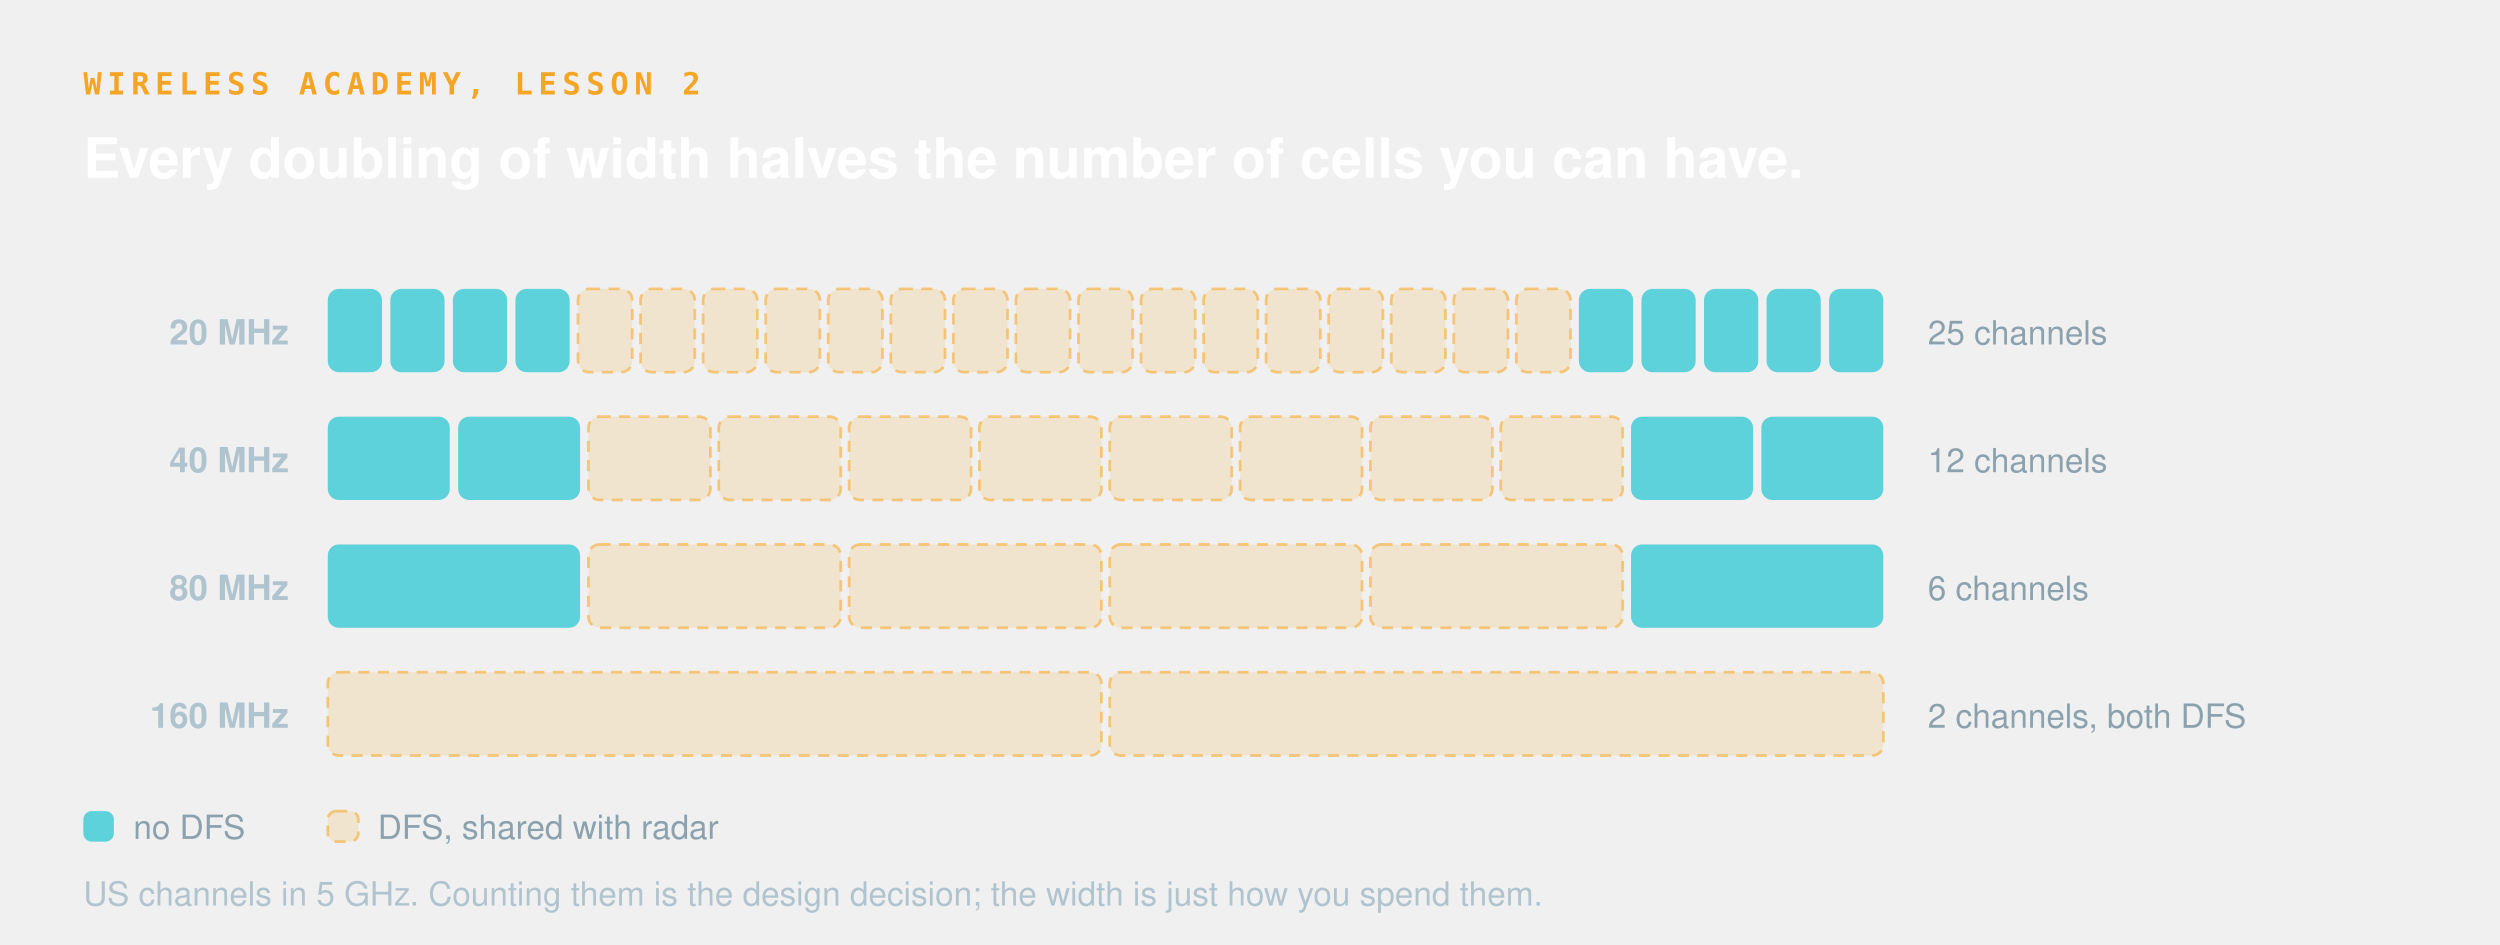
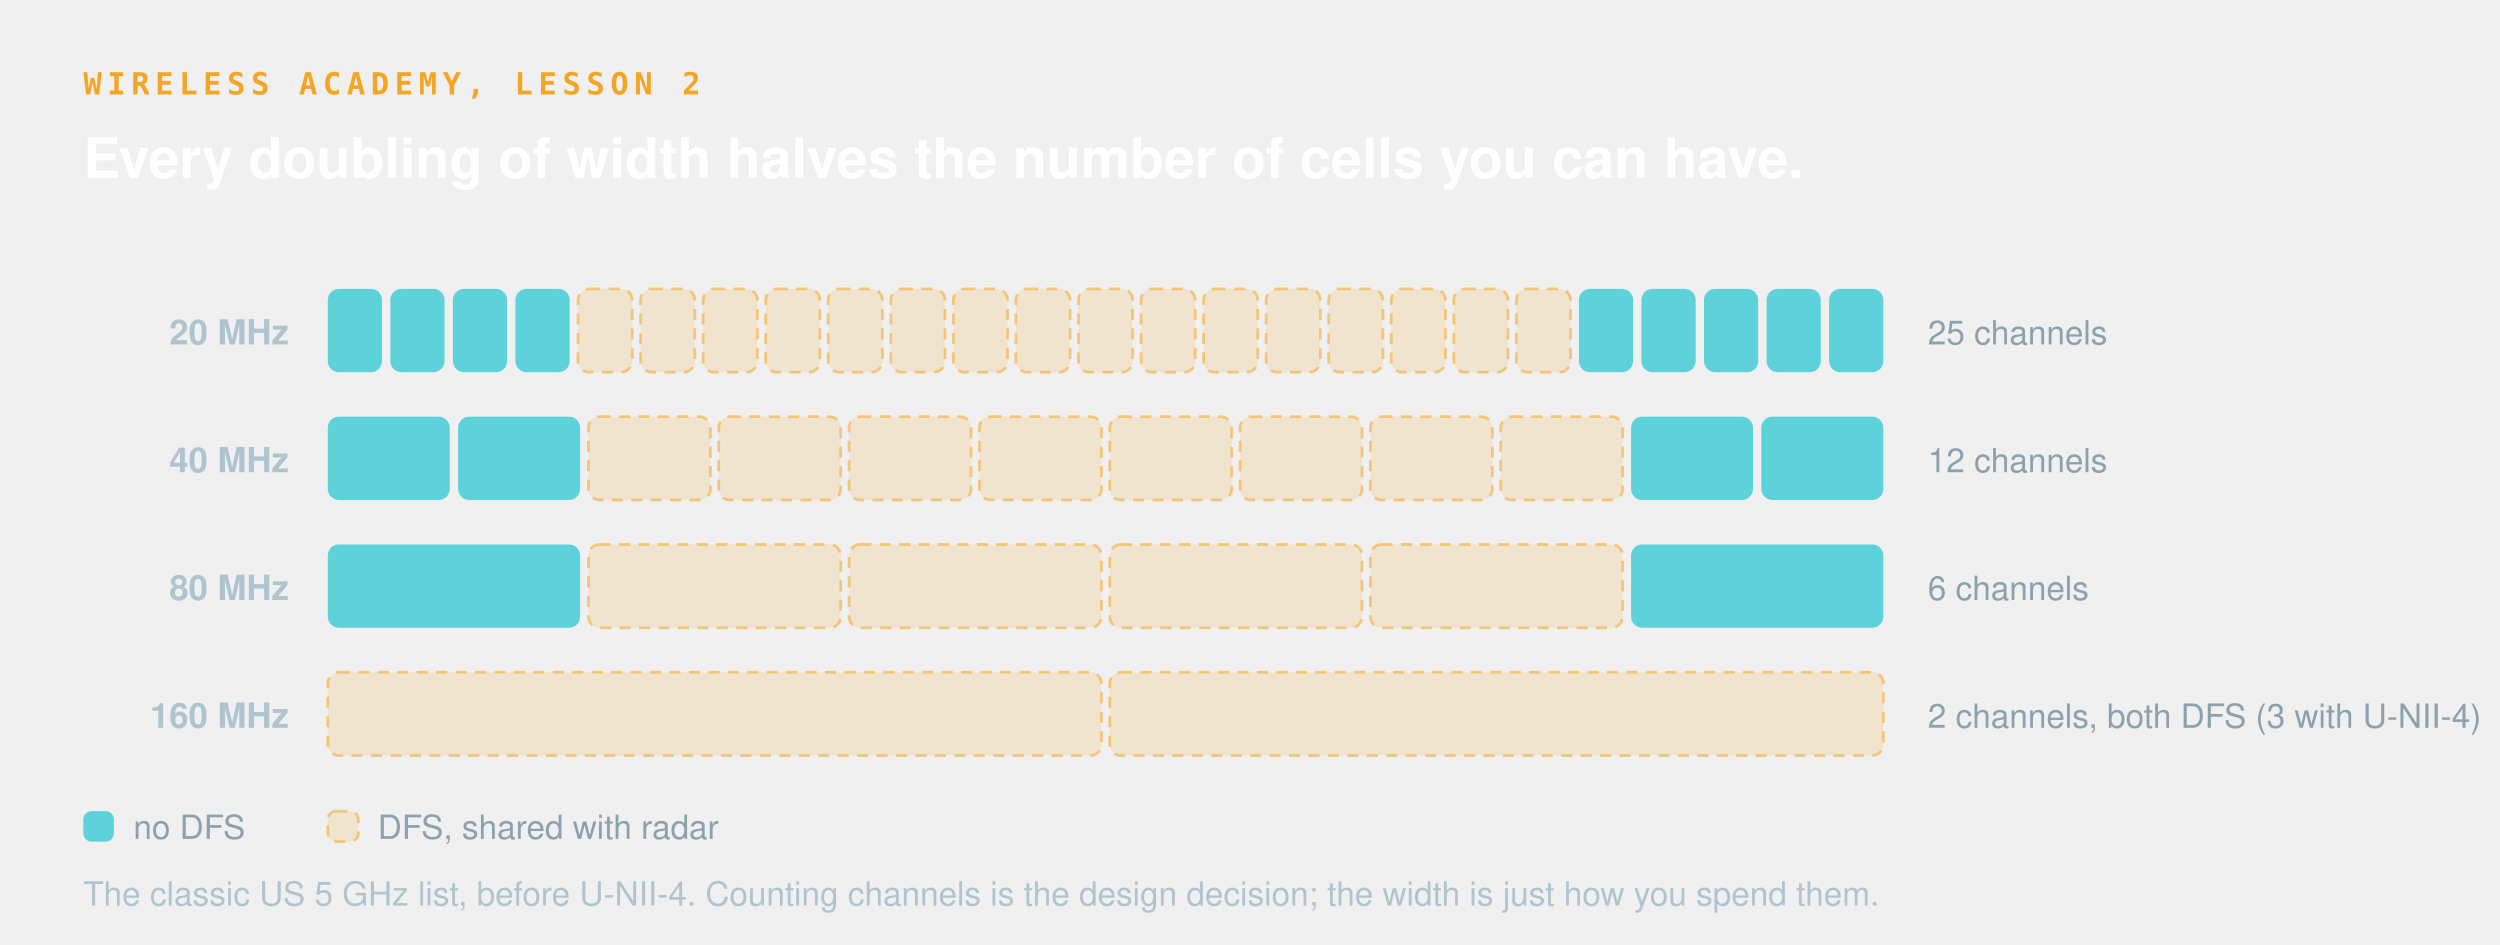
- <svg xmlns="http://www.w3.org/2000/svg" viewBox="0 0 900 340" role="img" aria-label="The 5 GHz band divided four ways: twenty five 20 MHz channels, twelve at 40, six at 80 and two at 160, with the DFS ones marked, showing that each doubling of width halves the number of channels">
+ <svg xmlns="http://www.w3.org/2000/svg" viewBox="0 0 900 340" role="img" aria-label="The 5 GHz band divided four ways: twenty five 20 MHz channels, twelve at 40, six at 80 and two at 160 (three with U-NII-4), with the DFS ones marked, showing that each doubling of width halves the number of channels">
  <defs>
    <style>
    .t{font-family:Instrument Sans,-apple-system,Helvetica,sans-serif}
    .mono{font-family:JetBrains Mono,ui-monospace,Menlo,monospace}
    .eyebrow{font-size:11px;letter-spacing:2px;font-weight:600}
    .big{font-size:20px;font-weight:700}
    .lbl{font-size:12.5px;font-weight:600}
    .note{font-size:12px}
  </style>
  </defs>
  <text x="30" y="34" class="t mono eyebrow" fill="#F5A524">WIRELESS ACADEMY, LESSON 2</text>
  <text x="30" y="64" class="t big" fill="#ffffff">Every doubling of width halves the number of cells you can have.</text>
  <text x="104" y="124" class="t lbl" fill="#B0C4CF" text-anchor="end">20 MHz</text>
  <rect x="118.00" y="104" width="19.52" height="30" rx="4" fill="#5ED2DA" />
  <rect x="140.52" y="104" width="19.52" height="30" rx="4" fill="#5ED2DA" />
  <rect x="163.04" y="104" width="19.52" height="30" rx="4" fill="#5ED2DA" />
  <rect x="185.56" y="104" width="19.52" height="30" rx="4" fill="#5ED2DA" />
  <rect x="208.08" y="104" width="19.52" height="30" rx="4" fill="#F5A524" fill-opacity="0.16" stroke="#F5A524" stroke-opacity="0.55" stroke-dasharray="4 3" />
  <rect x="230.60" y="104" width="19.52" height="30" rx="4" fill="#F5A524" fill-opacity="0.16" stroke="#F5A524" stroke-opacity="0.55" stroke-dasharray="4 3" />
  <rect x="253.12" y="104" width="19.52" height="30" rx="4" fill="#F5A524" fill-opacity="0.16" stroke="#F5A524" stroke-opacity="0.55" stroke-dasharray="4 3" />
  <rect x="275.64" y="104" width="19.52" height="30" rx="4" fill="#F5A524" fill-opacity="0.16" stroke="#F5A524" stroke-opacity="0.55" stroke-dasharray="4 3" />
  <rect x="298.16" y="104" width="19.52" height="30" rx="4" fill="#F5A524" fill-opacity="0.16" stroke="#F5A524" stroke-opacity="0.55" stroke-dasharray="4 3" />
  <rect x="320.68" y="104" width="19.52" height="30" rx="4" fill="#F5A524" fill-opacity="0.16" stroke="#F5A524" stroke-opacity="0.55" stroke-dasharray="4 3" />
  <rect x="343.20" y="104" width="19.52" height="30" rx="4" fill="#F5A524" fill-opacity="0.16" stroke="#F5A524" stroke-opacity="0.55" stroke-dasharray="4 3" />
  <rect x="365.72" y="104" width="19.52" height="30" rx="4" fill="#F5A524" fill-opacity="0.16" stroke="#F5A524" stroke-opacity="0.55" stroke-dasharray="4 3" />
  <rect x="388.24" y="104" width="19.52" height="30" rx="4" fill="#F5A524" fill-opacity="0.16" stroke="#F5A524" stroke-opacity="0.55" stroke-dasharray="4 3" />
  <rect x="410.76" y="104" width="19.52" height="30" rx="4" fill="#F5A524" fill-opacity="0.16" stroke="#F5A524" stroke-opacity="0.55" stroke-dasharray="4 3" />
  <rect x="433.28" y="104" width="19.52" height="30" rx="4" fill="#F5A524" fill-opacity="0.16" stroke="#F5A524" stroke-opacity="0.55" stroke-dasharray="4 3" />
  <rect x="455.80" y="104" width="19.52" height="30" rx="4" fill="#F5A524" fill-opacity="0.16" stroke="#F5A524" stroke-opacity="0.55" stroke-dasharray="4 3" />
  <rect x="478.32" y="104" width="19.52" height="30" rx="4" fill="#F5A524" fill-opacity="0.16" stroke="#F5A524" stroke-opacity="0.55" stroke-dasharray="4 3" />
  <rect x="500.84" y="104" width="19.52" height="30" rx="4" fill="#F5A524" fill-opacity="0.16" stroke="#F5A524" stroke-opacity="0.55" stroke-dasharray="4 3" />
  <rect x="523.36" y="104" width="19.52" height="30" rx="4" fill="#F5A524" fill-opacity="0.16" stroke="#F5A524" stroke-opacity="0.55" stroke-dasharray="4 3" />
  <rect x="545.88" y="104" width="19.52" height="30" rx="4" fill="#F5A524" fill-opacity="0.16" stroke="#F5A524" stroke-opacity="0.55" stroke-dasharray="4 3" />
  <rect x="568.40" y="104" width="19.52" height="30" rx="4" fill="#5ED2DA" />
  <rect x="590.92" y="104" width="19.52" height="30" rx="4" fill="#5ED2DA" />
  <rect x="613.44" y="104" width="19.52" height="30" rx="4" fill="#5ED2DA" />
  <rect x="635.96" y="104" width="19.52" height="30" rx="4" fill="#5ED2DA" />
  <rect x="658.48" y="104" width="19.52" height="30" rx="4" fill="#5ED2DA" />
  <text x="694" y="124" class="t note" fill="#8BA2AE">25 channels</text>
  <text x="104" y="170" class="t lbl" fill="#B0C4CF" text-anchor="end">40 MHz</text>
  <rect x="118.00" y="150" width="43.92" height="30" rx="4" fill="#5ED2DA" />
  <rect x="164.92" y="150" width="43.92" height="30" rx="4" fill="#5ED2DA" />
  <rect x="211.83" y="150" width="43.92" height="30" rx="4" fill="#F5A524" fill-opacity="0.16" stroke="#F5A524" stroke-opacity="0.55" stroke-dasharray="4 3" />
  <rect x="258.75" y="150" width="43.92" height="30" rx="4" fill="#F5A524" fill-opacity="0.16" stroke="#F5A524" stroke-opacity="0.55" stroke-dasharray="4 3" />
  <rect x="305.67" y="150" width="43.92" height="30" rx="4" fill="#F5A524" fill-opacity="0.16" stroke="#F5A524" stroke-opacity="0.55" stroke-dasharray="4 3" />
  <rect x="352.58" y="150" width="43.92" height="30" rx="4" fill="#F5A524" fill-opacity="0.16" stroke="#F5A524" stroke-opacity="0.55" stroke-dasharray="4 3" />
  <rect x="399.50" y="150" width="43.92" height="30" rx="4" fill="#F5A524" fill-opacity="0.16" stroke="#F5A524" stroke-opacity="0.55" stroke-dasharray="4 3" />
  <rect x="446.42" y="150" width="43.92" height="30" rx="4" fill="#F5A524" fill-opacity="0.16" stroke="#F5A524" stroke-opacity="0.55" stroke-dasharray="4 3" />
  <rect x="493.33" y="150" width="43.92" height="30" rx="4" fill="#F5A524" fill-opacity="0.16" stroke="#F5A524" stroke-opacity="0.55" stroke-dasharray="4 3" />
  <rect x="540.25" y="150" width="43.92" height="30" rx="4" fill="#F5A524" fill-opacity="0.16" stroke="#F5A524" stroke-opacity="0.55" stroke-dasharray="4 3" />
  <rect x="587.17" y="150" width="43.92" height="30" rx="4" fill="#5ED2DA" />
  <rect x="634.08" y="150" width="43.92" height="30" rx="4" fill="#5ED2DA" />
  <text x="694" y="170" class="t note" fill="#8BA2AE">12 channels</text>
  <text x="104" y="216" class="t lbl" fill="#B0C4CF" text-anchor="end">80 MHz</text>
  <rect x="118.00" y="196" width="90.83" height="30" rx="4" fill="#5ED2DA" />
  <rect x="211.83" y="196" width="90.83" height="30" rx="4" fill="#F5A524" fill-opacity="0.16" stroke="#F5A524" stroke-opacity="0.55" stroke-dasharray="4 3" />
  <rect x="305.67" y="196" width="90.83" height="30" rx="4" fill="#F5A524" fill-opacity="0.16" stroke="#F5A524" stroke-opacity="0.55" stroke-dasharray="4 3" />
  <rect x="399.50" y="196" width="90.83" height="30" rx="4" fill="#F5A524" fill-opacity="0.16" stroke="#F5A524" stroke-opacity="0.55" stroke-dasharray="4 3" />
  <rect x="493.33" y="196" width="90.83" height="30" rx="4" fill="#F5A524" fill-opacity="0.16" stroke="#F5A524" stroke-opacity="0.55" stroke-dasharray="4 3" />
  <rect x="587.17" y="196" width="90.83" height="30" rx="4" fill="#5ED2DA" />
  <text x="694" y="216" class="t note" fill="#8BA2AE">6 channels</text>
  <text x="104" y="262" class="t lbl" fill="#B0C4CF" text-anchor="end">160 MHz</text>
  <rect x="118.00" y="242" width="278.50" height="30" rx="4" fill="#F5A524" fill-opacity="0.16" stroke="#F5A524" stroke-opacity="0.55" stroke-dasharray="4 3" />
  <rect x="399.50" y="242" width="278.50" height="30" rx="4" fill="#F5A524" fill-opacity="0.16" stroke="#F5A524" stroke-opacity="0.55" stroke-dasharray="4 3" />
-   <text x="694" y="262" class="t note" fill="#8BA2AE">2 channels, both DFS</text>
+   <text x="694" y="262" class="t note" fill="#8BA2AE">2 channels, both DFS (3 with U-NII-4)</text>
  <g class="t note" fill="#8BA2AE">
    <rect x="30" y="292" width="11" height="11" rx="3" fill="#5ED2DA" />
    <text x="48" y="302">no DFS</text>
    <rect x="118" y="292" width="11" height="11" rx="3" fill="#F5A524" fill-opacity="0.16" stroke="#F5A524" stroke-opacity="0.55" stroke-dasharray="4 3" />
    <text x="136" y="302">DFS, shared with radar</text>
  </g>
-   <text x="30" y="326" class="t note" fill="#B0C4CF">US channels in 5 GHz. Counting them is the design decision; the width is just how you spend them.</text>
+   <text x="30" y="326" class="t note" fill="#B0C4CF">The classic US 5 GHz list, before U-NII-4. Counting channels is the design decision; the width is just how you spend them.</text>
</svg>
